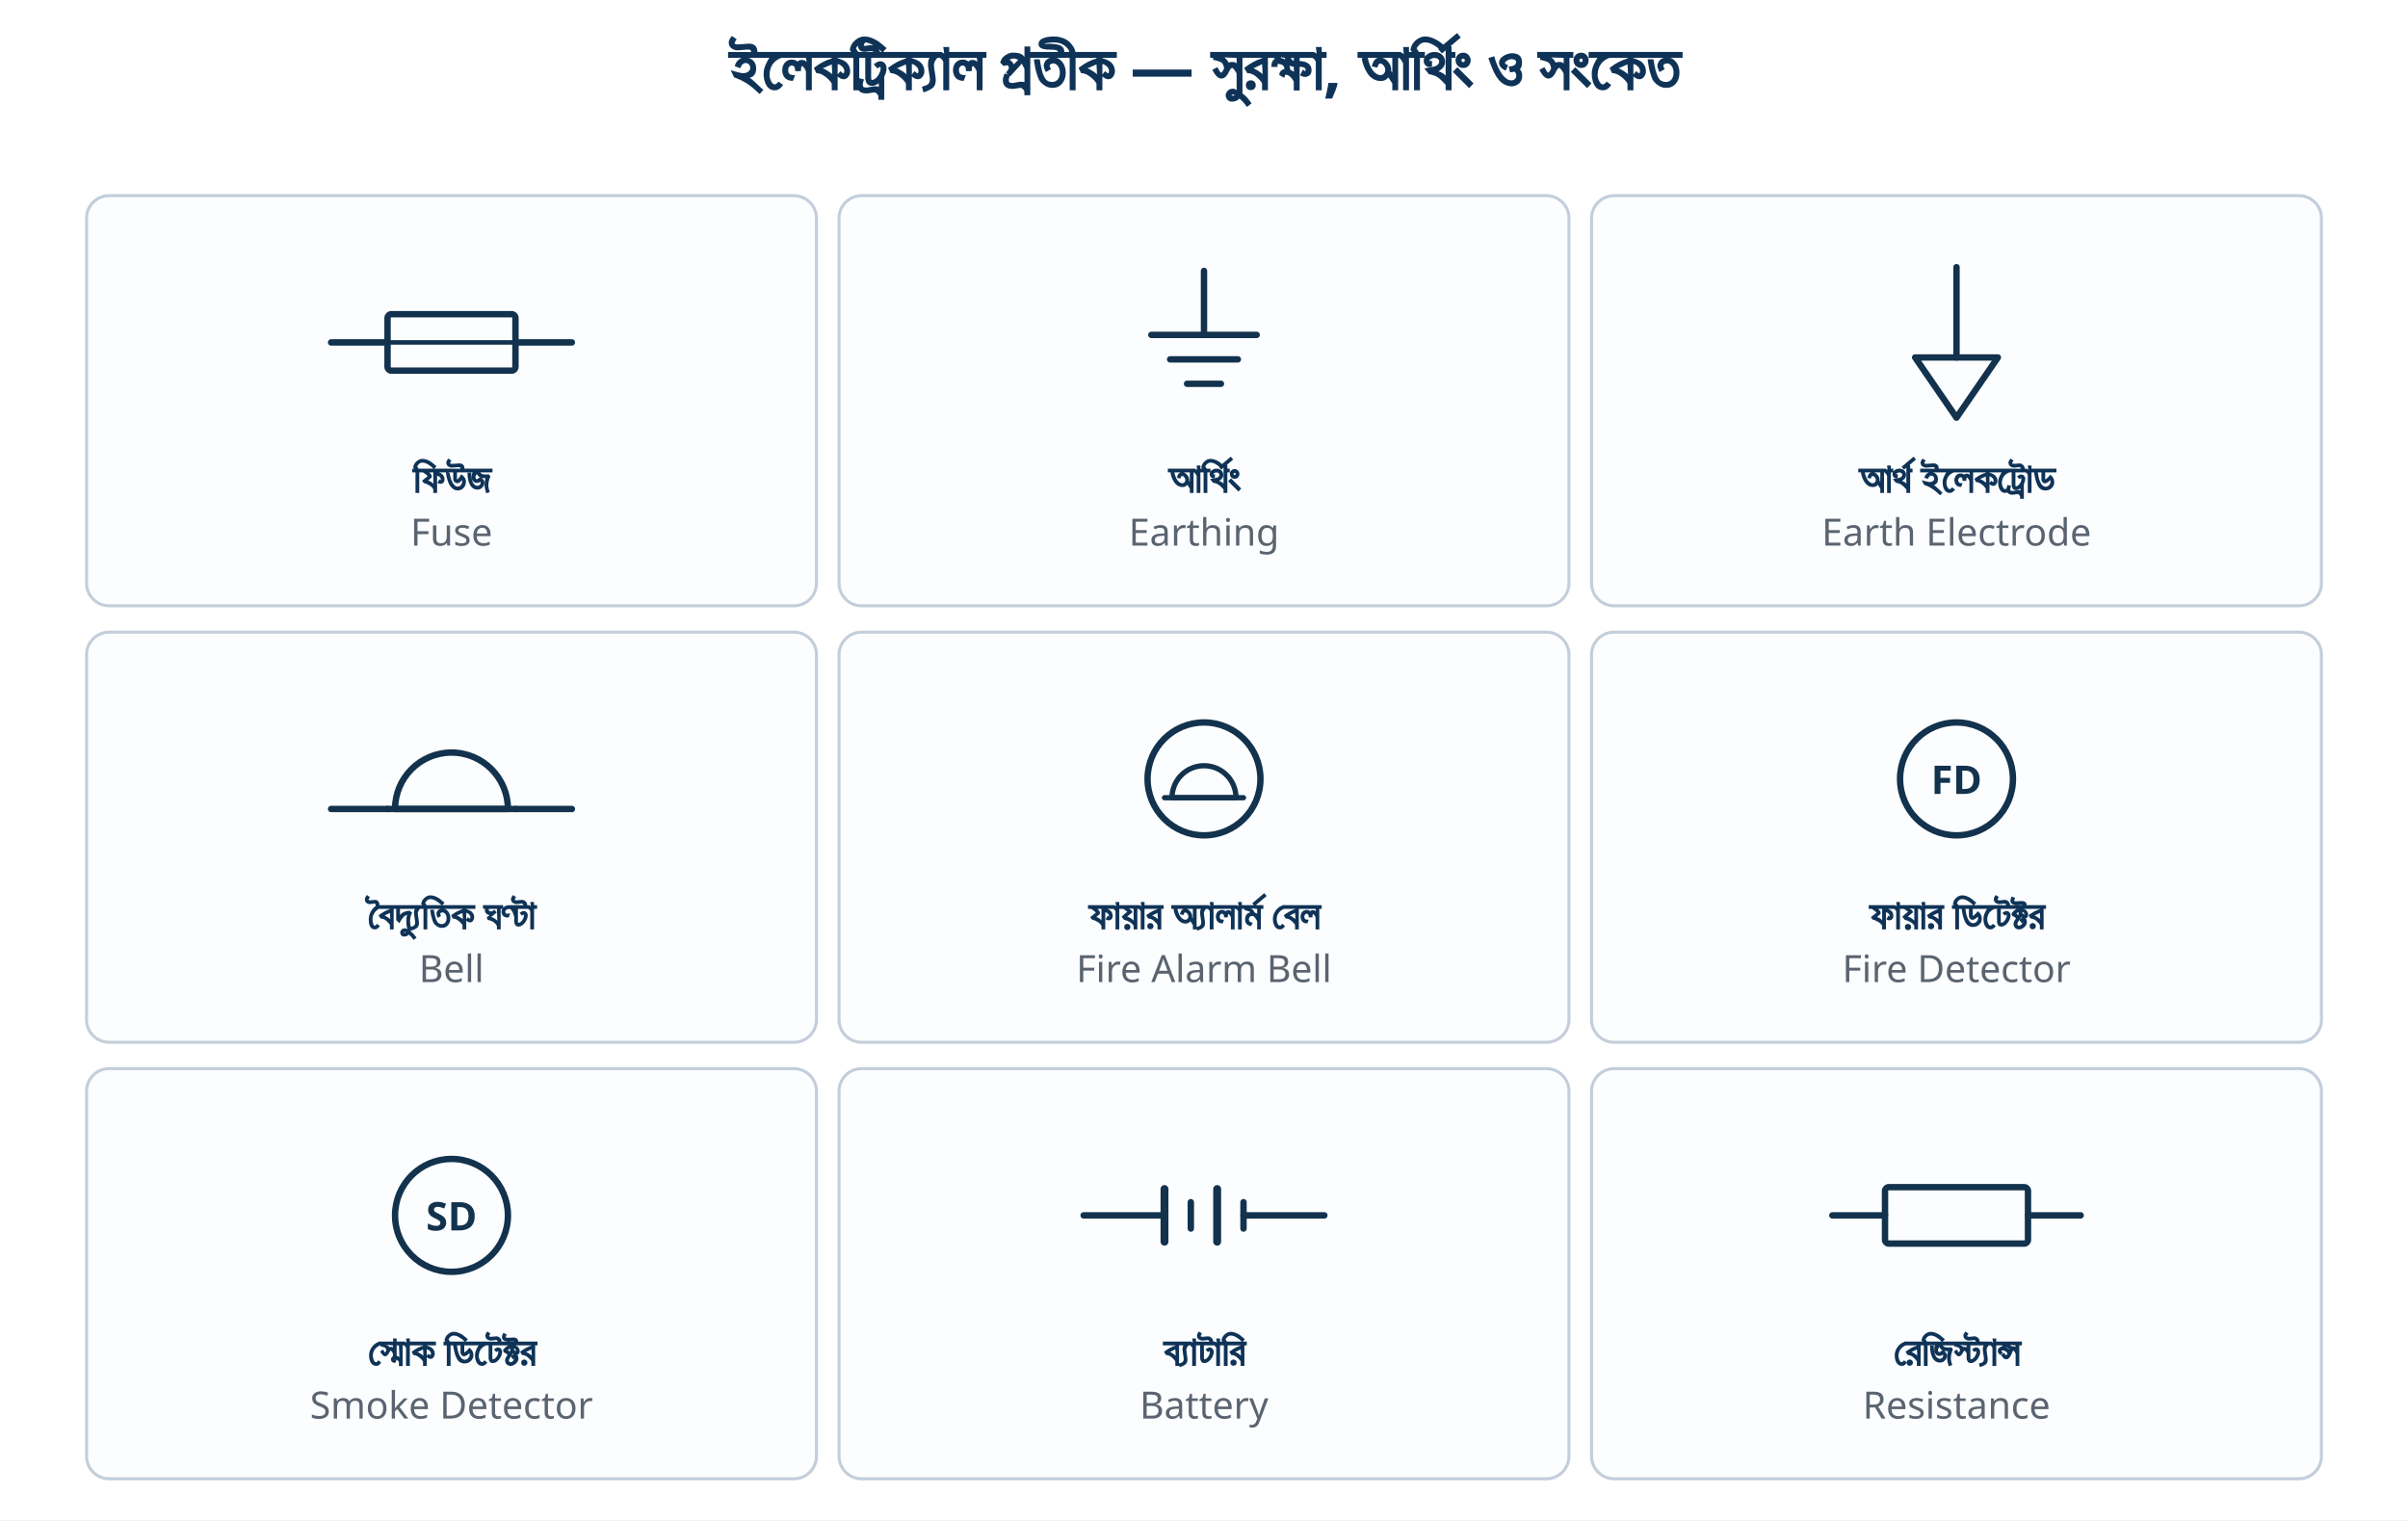
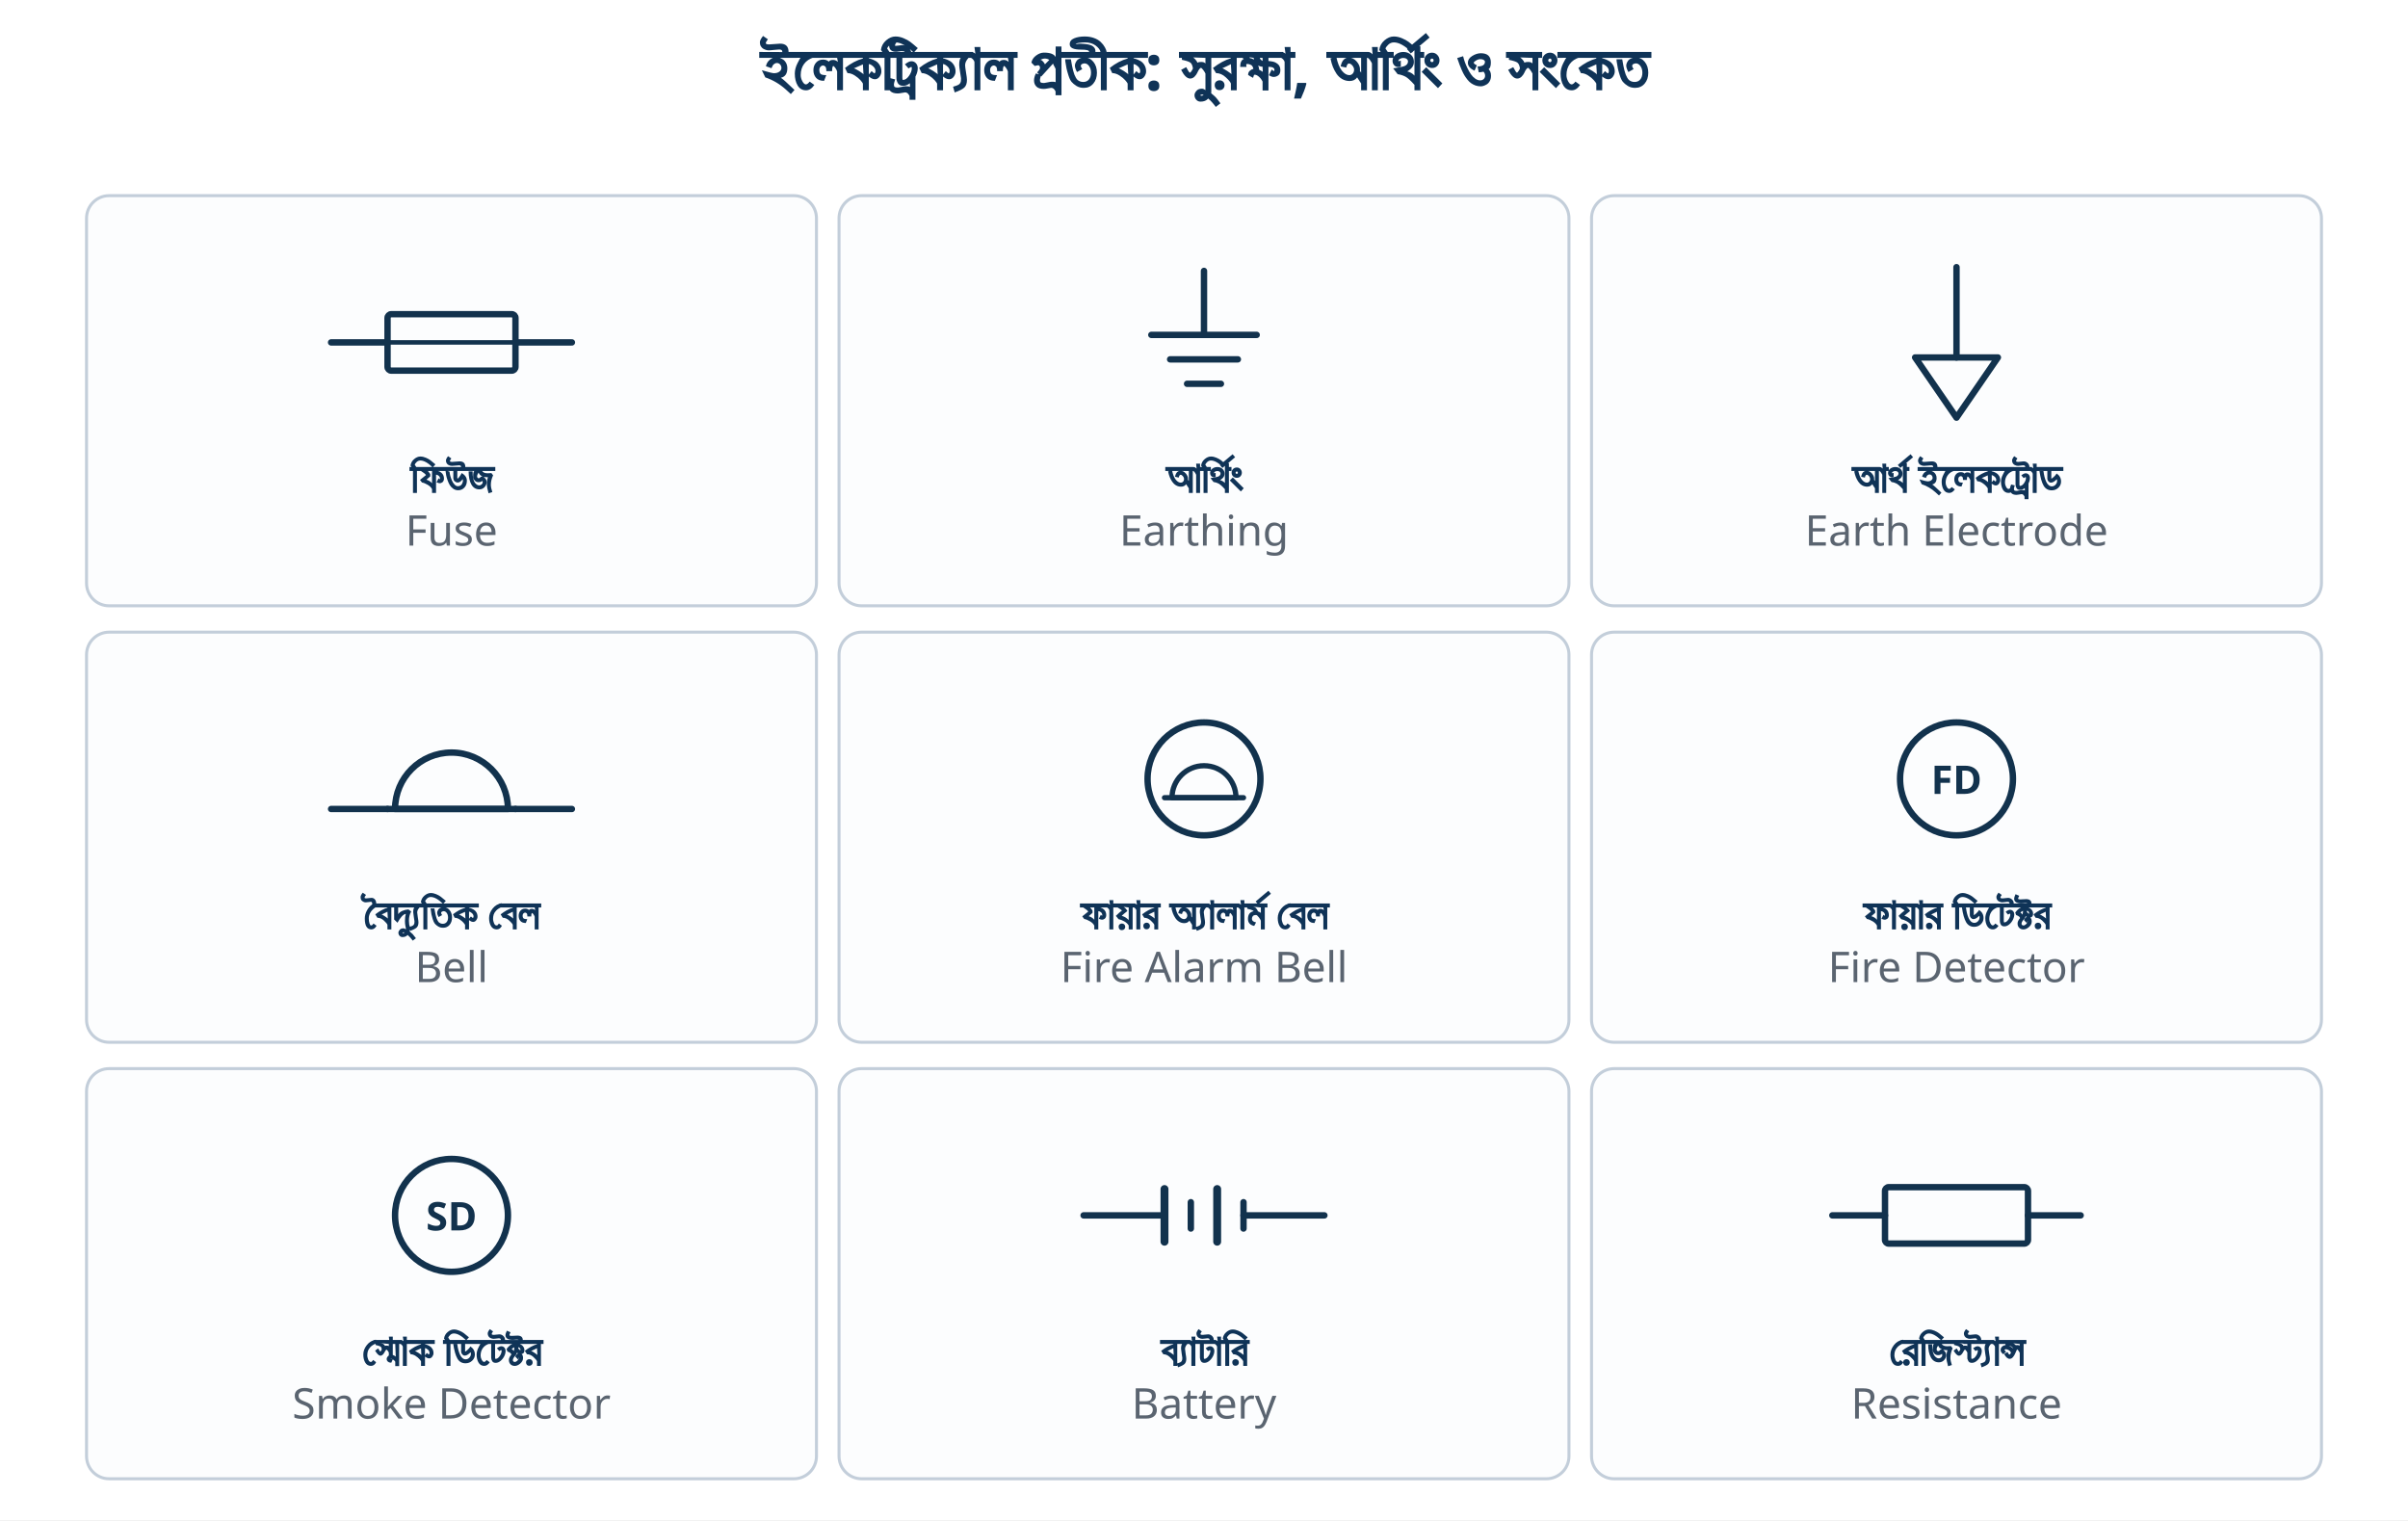
<svg xmlns="http://www.w3.org/2000/svg" width="1280" height="808" viewBox="0 0 1280 808">
  <rect width="1280" height="808" fill="#FFFFFF" />
-   <text x="640.0" y="48.0" font-family="Kalpurush" font-size="34" font-weight="700" fill="#0F3357" text-anchor="middle">ইলেকট্রিক্যাল প্রতীক — সুরক্ষা, আর্থিং ও সংকেত</text>
+   <text x="640.0" y="48.0" font-family="Kalpurush" font-size="34" font-weight="700" fill="#0F3357" text-anchor="middle">ইলেকট্রিক্যাল প্রতীক: সুরক্ষা, আর্থিং ও সংকেত</text>
  <rect x="46.0" y="104.0" width="388.0" height="218.0" rx="12" fill="#FCFDFE" stroke="#C3CEDA" stroke-width="1.6" />
  <rect x="206.0" y="167.0" width="68.0" height="30.0" rx="2" fill="none" stroke="#12324D" stroke-width="3.4" />
  <path d="M 206.0 182 L 274.0 182" fill="none" stroke="#12324D" stroke-width="2.4" stroke-linecap="round" stroke-linejoin="round" />
  <path d="M 176.0 182.0 L 206.0 182.0" fill="none" stroke="#12324D" stroke-width="3.4" stroke-linecap="round" stroke-linejoin="round" />
  <path d="M 274.0 182.0 L 304.0 182.0" fill="none" stroke="#12324D" stroke-width="3.4" stroke-linecap="round" stroke-linejoin="round" />
-   <text x="240.0" y="262.0" font-family="Kalpurush" font-size="21.5" font-weight="700" fill="#0F3357" text-anchor="middle">ফিউজ</text>
-   <text x="240.0" y="290.0" font-family="Kalpurush" font-size="20" font-weight="400" fill="#5A6470" text-anchor="middle">Fuse</text>
+   <text x="240.0" y="262.0" font-family="Kalpurush" font-size="23" font-weight="700" fill="#0F3357" text-anchor="middle">ফিউজ</text>
+   <text x="240.0" y="290.0" font-family="Kalpurush" font-size="22.5" font-weight="400" fill="#5A6470" text-anchor="middle">Fuse</text>
  <rect x="446.0" y="104.0" width="388.0" height="218.0" rx="12" fill="#FCFDFE" stroke="#C3CEDA" stroke-width="1.6" />
  <path d="M 640.0 144 L 640.0 178" fill="none" stroke="#12324D" stroke-width="3.4" stroke-linecap="round" stroke-linejoin="round" />
  <path d="M 612.0 178 L 668.0 178" fill="none" stroke="#12324D" stroke-width="3.4" stroke-linecap="round" stroke-linejoin="round" />
  <path d="M 622.0 191 L 658.0 191" fill="none" stroke="#12324D" stroke-width="3.4" stroke-linecap="round" stroke-linejoin="round" />
  <path d="M 631.0 204 L 649.0 204" fill="none" stroke="#12324D" stroke-width="3.4" stroke-linecap="round" stroke-linejoin="round" />
-   <text x="640.0" y="262.0" font-family="Kalpurush" font-size="21.5" font-weight="700" fill="#0F3357" text-anchor="middle">আর্থিং</text>
-   <text x="640.0" y="290.0" font-family="Kalpurush" font-size="20" font-weight="400" fill="#5A6470" text-anchor="middle">Earthing</text>
+   <text x="640.0" y="262.0" font-family="Kalpurush" font-size="23" font-weight="700" fill="#0F3357" text-anchor="middle">আর্থিং</text>
+   <text x="640.0" y="290.0" font-family="Kalpurush" font-size="22.5" font-weight="400" fill="#5A6470" text-anchor="middle">Earthing</text>
  <rect x="846.0" y="104.0" width="388.0" height="218.0" rx="12" fill="#FCFDFE" stroke="#C3CEDA" stroke-width="1.6" />
  <path d="M 1040.0 142 L 1040.0 190" fill="none" stroke="#12324D" stroke-width="3.4" stroke-linecap="round" stroke-linejoin="round" />
  <polygon points="1018.0,190.0 1062.0,190.0 1040.0,222.0" fill="none" stroke="#12324D" stroke-width="3.4" stroke-linejoin="round" />
-   <text x="1040.0" y="262.0" font-family="Kalpurush" font-size="21.5" font-weight="700" fill="#0F3357" text-anchor="middle">আর্থ ইলেকট্রোড</text>
-   <text x="1040.0" y="290.0" font-family="Kalpurush" font-size="20" font-weight="400" fill="#5A6470" text-anchor="middle">Earth Electrode</text>
+   <text x="1040.0" y="262.0" font-family="Kalpurush" font-size="23" font-weight="700" fill="#0F3357" text-anchor="middle">আর্থ ইলেকট্রোড</text>
+   <text x="1040.0" y="290.0" font-family="Kalpurush" font-size="22.5" font-weight="400" fill="#5A6470" text-anchor="middle">Earth Electrode</text>
  <rect x="46.0" y="336.0" width="388.0" height="218.0" rx="12" fill="#FCFDFE" stroke="#C3CEDA" stroke-width="1.6" />
  <path d="M 210.0 430 A 30 30 0 0 1 270.0 430 Z" fill="none" stroke="#12324D" stroke-width="3.4" stroke-linecap="round" stroke-linejoin="round" />
  <path d="M 206.0 430 L 274.0 430" fill="none" stroke="#12324D" stroke-width="3.4" stroke-linecap="round" stroke-linejoin="round" />
  <path d="M 176.0 430.0 L 206.0 430.0" fill="none" stroke="#12324D" stroke-width="3.4" stroke-linecap="round" stroke-linejoin="round" />
  <path d="M 274.0 430.0 L 304.0 430.0" fill="none" stroke="#12324D" stroke-width="3.4" stroke-linecap="round" stroke-linejoin="round" />
-   <text x="240.0" y="494.0" font-family="Kalpurush" font-size="21.5" font-weight="700" fill="#0F3357" text-anchor="middle">বৈদ্যুতিক ঘণ্টা</text>
-   <text x="240.0" y="522.0" font-family="Kalpurush" font-size="20" font-weight="400" fill="#5A6470" text-anchor="middle">Bell</text>
+   <text x="240.0" y="494.0" font-family="Kalpurush" font-size="23" font-weight="700" fill="#0F3357" text-anchor="middle">বৈদ্যুতিক বেল</text>
+   <text x="240.0" y="522.0" font-family="Kalpurush" font-size="22.5" font-weight="400" fill="#5A6470" text-anchor="middle">Bell</text>
  <rect x="446.0" y="336.0" width="388.0" height="218.0" rx="12" fill="#FCFDFE" stroke="#C3CEDA" stroke-width="1.6" />
  <circle cx="640.0" cy="414.0" r="30.0" fill="none" stroke="#12324D" stroke-width="3.4" />
  <path d="M 623.0 424 A 17 17 0 0 1 657.0 424 Z" fill="none" stroke="#12324D" stroke-width="2.8" stroke-linecap="round" stroke-linejoin="round" />
  <path d="M 619.0 424 L 661.0 424" fill="none" stroke="#12324D" stroke-width="2.8" stroke-linecap="round" stroke-linejoin="round" />
-   <text x="640.0" y="494.0" font-family="Kalpurush" font-size="21.5" font-weight="700" fill="#0F3357" text-anchor="middle">ফায়ার অ্যালার্ম বেল</text>
-   <text x="640.0" y="522.0" font-family="Kalpurush" font-size="20" font-weight="400" fill="#5A6470" text-anchor="middle">Fire Alarm Bell</text>
+   <text x="640.0" y="494.0" font-family="Kalpurush" font-size="23" font-weight="700" fill="#0F3357" text-anchor="middle">ফায়ার অ্যালার্ম বেল</text>
+   <text x="640.0" y="522.0" font-family="Kalpurush" font-size="22.5" font-weight="400" fill="#5A6470" text-anchor="middle">Fire Alarm Bell</text>
  <rect x="846.0" y="336.0" width="388.0" height="218.0" rx="12" fill="#FCFDFE" stroke="#C3CEDA" stroke-width="1.6" />
  <circle cx="1040.0" cy="414.0" r="30.0" fill="none" stroke="#12324D" stroke-width="3.4" />
  <text x="1040.0" y="422.0" font-family="Kalpurush" font-size="21" font-weight="700" fill="#12324D" text-anchor="middle">FD</text>
-   <text x="1040.0" y="494.0" font-family="Kalpurush" font-size="21.5" font-weight="700" fill="#0F3357" text-anchor="middle">ফায়ার ডিটেক্টর</text>
-   <text x="1040.0" y="522.0" font-family="Kalpurush" font-size="20" font-weight="400" fill="#5A6470" text-anchor="middle">Fire Detector</text>
+   <text x="1040.0" y="494.0" font-family="Kalpurush" font-size="23" font-weight="700" fill="#0F3357" text-anchor="middle">ফায়ার ডিটেক্টর</text>
+   <text x="1040.0" y="522.0" font-family="Kalpurush" font-size="22.5" font-weight="400" fill="#5A6470" text-anchor="middle">Fire Detector</text>
  <rect x="46.0" y="568.0" width="388.0" height="218.0" rx="12" fill="#FCFDFE" stroke="#C3CEDA" stroke-width="1.6" />
  <circle cx="240.0" cy="646.0" r="30.0" fill="none" stroke="#12324D" stroke-width="3.4" />
  <text x="240.0" y="654.0" font-family="Kalpurush" font-size="21" font-weight="700" fill="#12324D" text-anchor="middle">SD</text>
-   <text x="240.0" y="726.0" font-family="Kalpurush" font-size="21.5" font-weight="700" fill="#0F3357" text-anchor="middle">স্মোক ডিটেক্টর</text>
-   <text x="240.0" y="754.0" font-family="Kalpurush" font-size="20" font-weight="400" fill="#5A6470" text-anchor="middle">Smoke Detector</text>
+   <text x="240.0" y="726.0" font-family="Kalpurush" font-size="23" font-weight="700" fill="#0F3357" text-anchor="middle">স্মোক ডিটেক্টর</text>
+   <text x="240.0" y="754.0" font-family="Kalpurush" font-size="22.5" font-weight="400" fill="#5A6470" text-anchor="middle">Smoke Detector</text>
  <rect x="446.0" y="568.0" width="388.0" height="218.0" rx="12" fill="#FCFDFE" stroke="#C3CEDA" stroke-width="1.6" />
  <path d="M 619.0 632.0 L 619.0 660.0" fill="none" stroke="#12324D" stroke-width="4.2" stroke-linecap="round" stroke-linejoin="round" />
  <path d="M 633.0 639.0 L 633.0 653.0" fill="none" stroke="#12324D" stroke-width="3.4" stroke-linecap="round" stroke-linejoin="round" />
  <path d="M 647.0 632.0 L 647.0 660.0" fill="none" stroke="#12324D" stroke-width="4.2" stroke-linecap="round" stroke-linejoin="round" />
  <path d="M 661.0 639.0 L 661.0 653.0" fill="none" stroke="#12324D" stroke-width="3.4" stroke-linecap="round" stroke-linejoin="round" />
  <path d="M 576.0 646.0 L 619.0 646.0" fill="none" stroke="#12324D" stroke-width="3.4" stroke-linecap="round" stroke-linejoin="round" />
  <path d="M 661.0 646.0 L 704.0 646.0" fill="none" stroke="#12324D" stroke-width="3.4" stroke-linecap="round" stroke-linejoin="round" />
-   <text x="640.0" y="726.0" font-family="Kalpurush" font-size="21.5" font-weight="700" fill="#0F3357" text-anchor="middle">ব্যাটারি</text>
-   <text x="640.0" y="754.0" font-family="Kalpurush" font-size="20" font-weight="400" fill="#5A6470" text-anchor="middle">Battery</text>
+   <text x="640.0" y="726.0" font-family="Kalpurush" font-size="23" font-weight="700" fill="#0F3357" text-anchor="middle">ব্যাটারি</text>
+   <text x="640.0" y="754.0" font-family="Kalpurush" font-size="22.5" font-weight="400" fill="#5A6470" text-anchor="middle">Battery</text>
  <rect x="846.0" y="568.0" width="388.0" height="218.0" rx="12" fill="#FCFDFE" stroke="#C3CEDA" stroke-width="1.6" />
  <rect x="1002.0" y="631.0" width="76.0" height="30.0" rx="2" fill="none" stroke="#12324D" stroke-width="3.4" />
  <path d="M 974.0 646.0 L 1002.0 646.0" fill="none" stroke="#12324D" stroke-width="3.4" stroke-linecap="round" stroke-linejoin="round" />
  <path d="M 1078.0 646.0 L 1106.0 646.0" fill="none" stroke="#12324D" stroke-width="3.4" stroke-linecap="round" stroke-linejoin="round" />
-   <text x="1040.0" y="726.0" font-family="Kalpurush" font-size="21.5" font-weight="700" fill="#0F3357" text-anchor="middle">রেজিস্ট্যান্স</text>
-   <text x="1040.0" y="754.0" font-family="Kalpurush" font-size="20" font-weight="400" fill="#5A6470" text-anchor="middle">Resistance</text>
+   <text x="1040.0" y="726.0" font-family="Kalpurush" font-size="23" font-weight="700" fill="#0F3357" text-anchor="middle">রেজিস্ট্যান্স</text>
+   <text x="1040.0" y="754.0" font-family="Kalpurush" font-size="22.5" font-weight="400" fill="#5A6470" text-anchor="middle">Resistance</text>
</svg>
